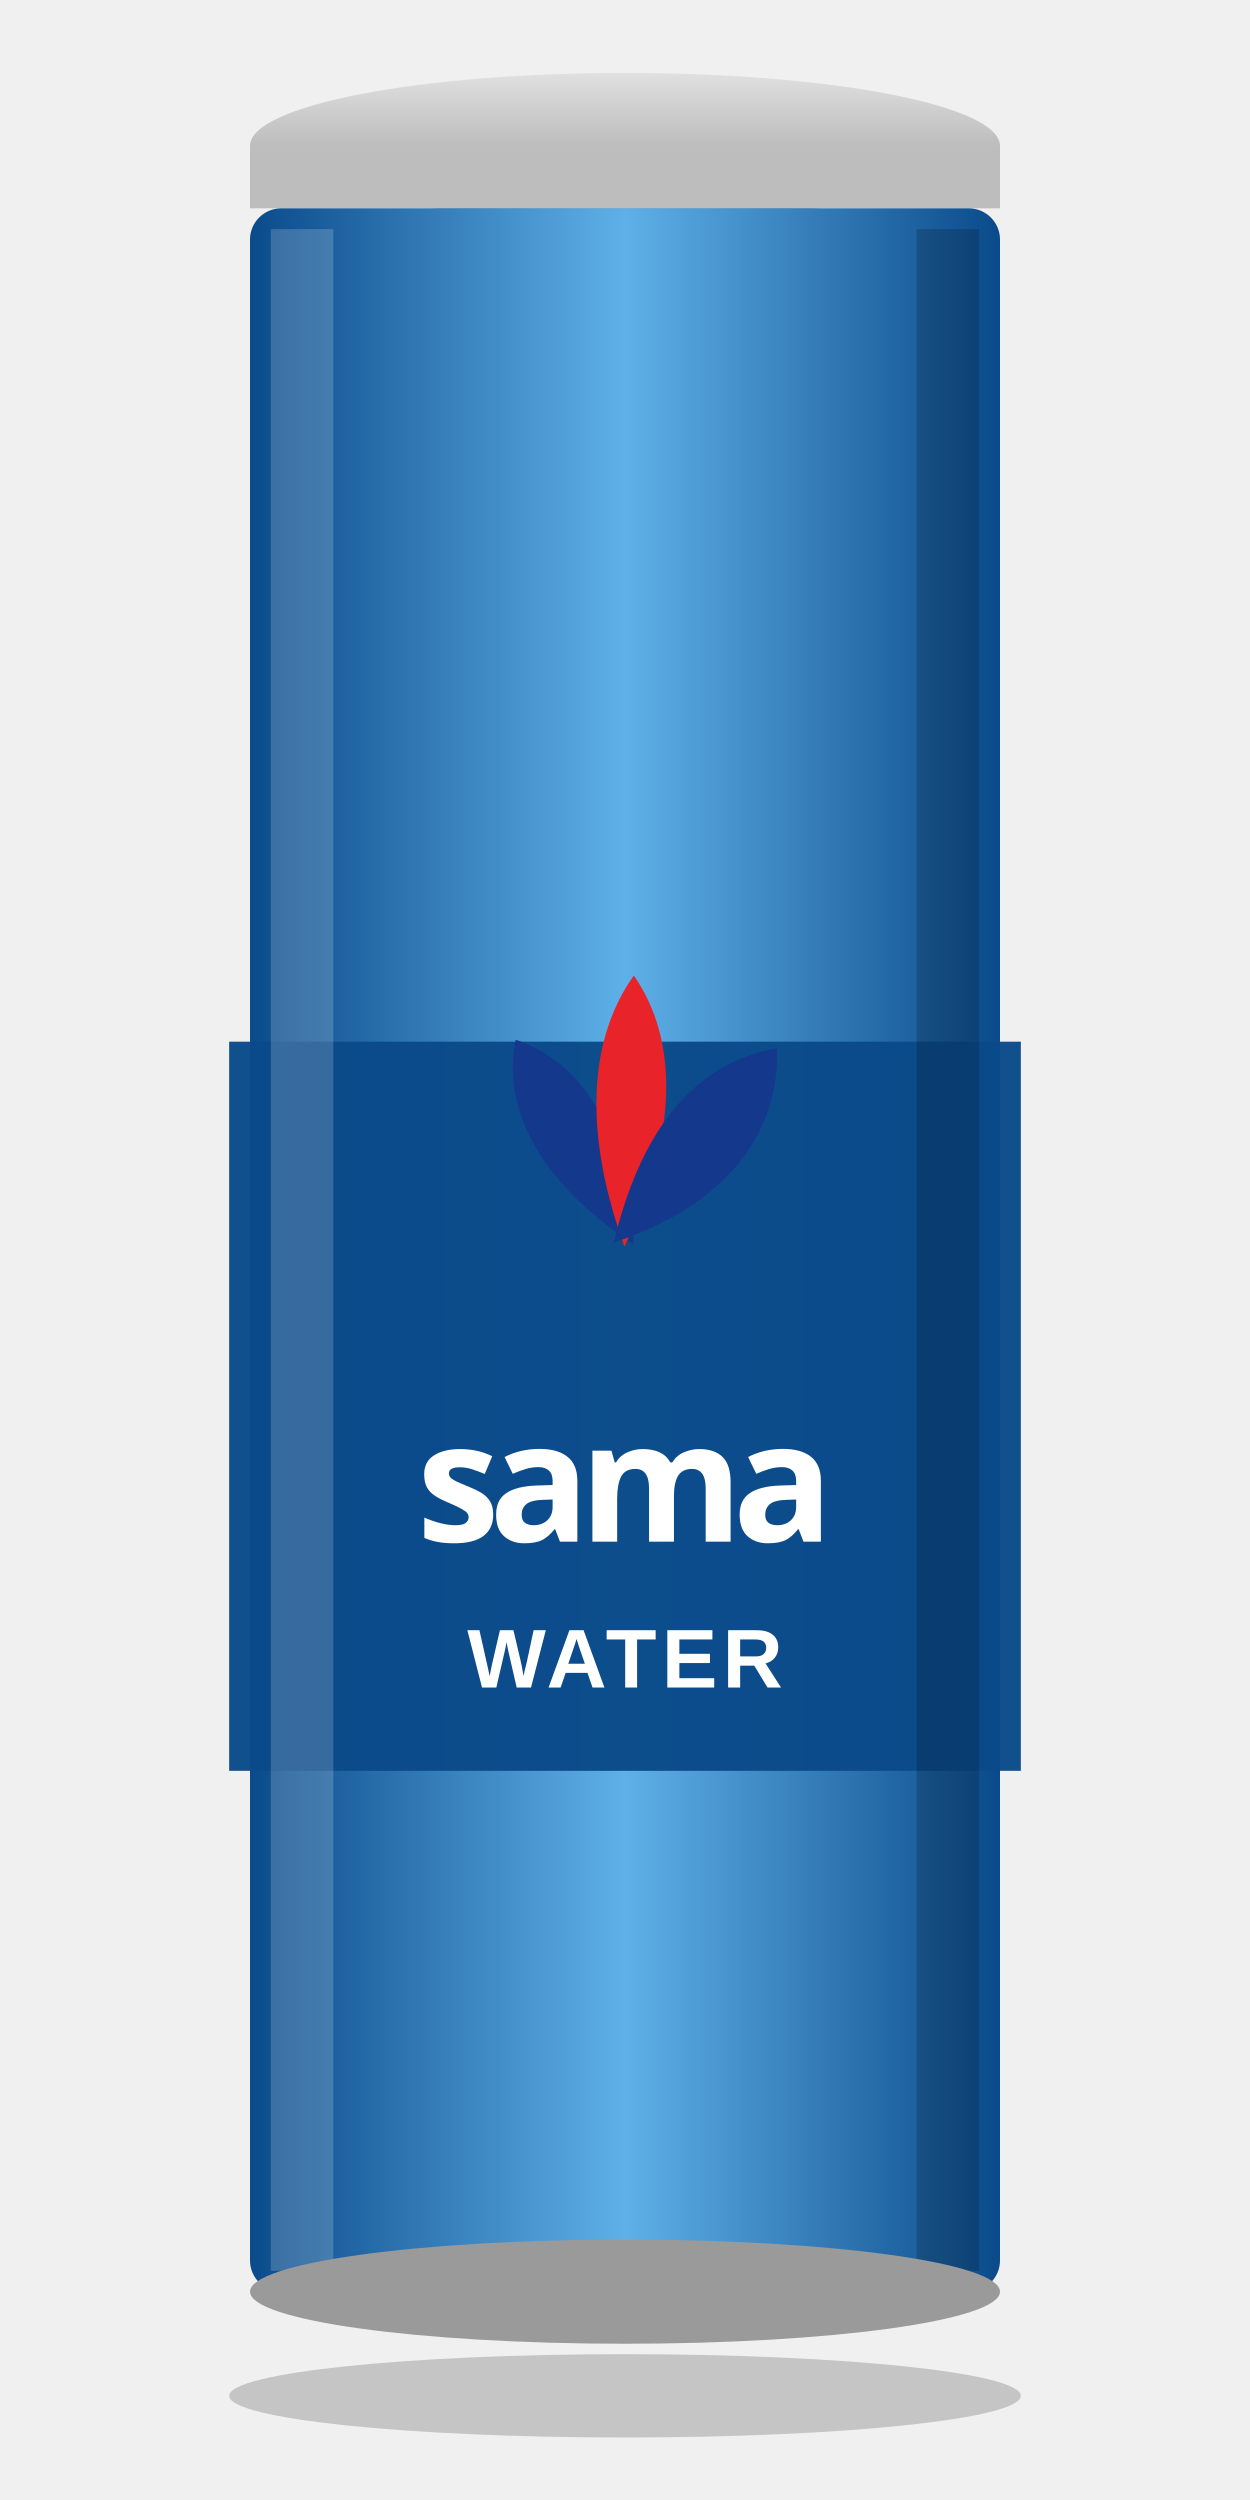
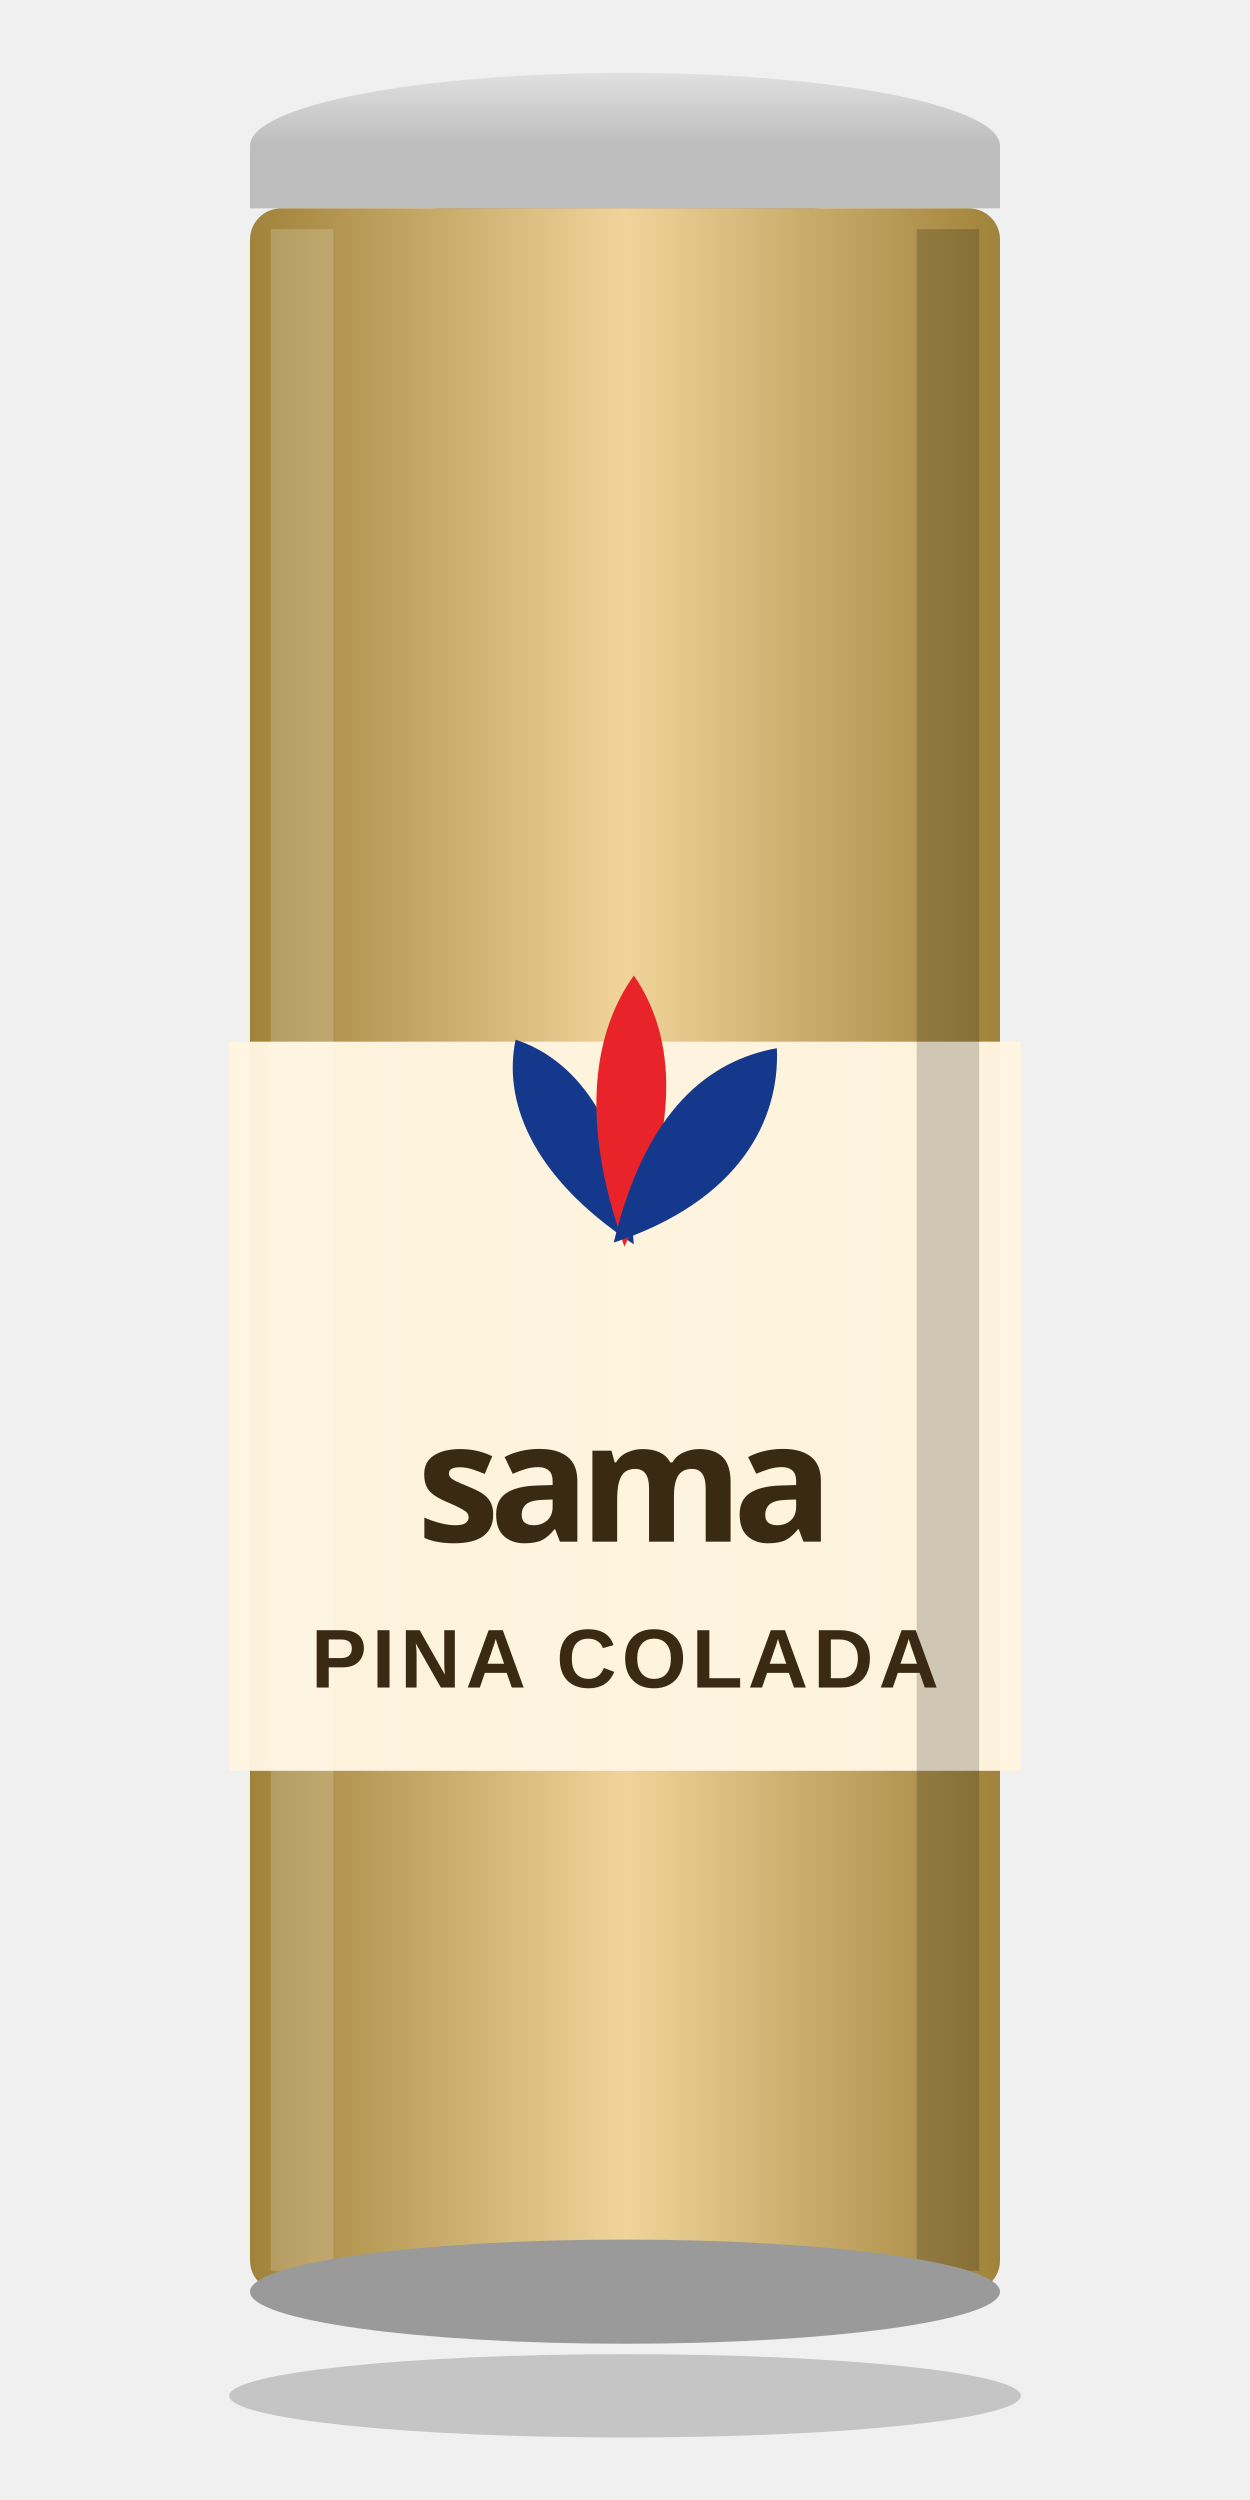
- <svg xmlns="http://www.w3.org/2000/svg" viewBox="0 0 120 240" role="img" aria-label="WATER">
+ <svg xmlns="http://www.w3.org/2000/svg" viewBox="0 0 120 240" role="img" aria-label="PINA COLADA">
  <defs>
    <linearGradient id="body" x1="0" x2="1" y1="0" y2="0">
-       <stop offset="0" stop-color="#0a4a8a" />
-       <stop offset="0.5" stop-color="#5fb0e8" />
-       <stop offset="1" stop-color="#0a4a8a" />
+       <stop offset="0" stop-color="#a0823a" />
+       <stop offset="0.5" stop-color="#f0d49a" />
+       <stop offset="1" stop-color="#a0823a" />
    </linearGradient>
    <linearGradient id="top" x1="0" x2="0" y1="0" y2="1">
      <stop offset="0" stop-color="#e0e0e0" />
      <stop offset="1" stop-color="#9a9a9a" />
    </linearGradient>
  </defs>
  <ellipse cx="60" cy="230" rx="38" ry="4" fill="#000" opacity="0.18" />
  <ellipse cx="60" cy="14" rx="36" ry="7" fill="url(#top)" />
  <rect x="24" y="14" width="72" height="6" fill="#bdbdbd" />
  <rect x="24" y="20" width="72" height="200" rx="3" fill="url(#body)" />
-   <rect x="22" y="100" width="76" height="70" fill="#0a4a8a" opacity="0.97" />
+   <rect x="22" y="100" width="76" height="70" fill="#fff5e0" opacity="0.97" />
  <rect x="26" y="22" width="6" height="196" fill="#ffffff" opacity="0.18" />
  <rect x="88" y="22" width="6" height="196" fill="#000000" opacity="0.18" />
  <g transform="translate(60,118)">
    <path transform="rotate(-30) scale(0.42)" d="M0,4 C-13,-22 -9,-40 0,-50 C9,-40 13,-22 0,4 Z" fill="#13388c" />
    <path transform="rotate(2) scale(0.42)" d="M0,4 C-12,-26 -8,-46 0,-58 C9,-46 13,-26 0,4 Z" fill="#e8232a" />
    <path transform="rotate(40) scale(0.42)" d="M0,4 C-14,-24 -10,-42 0,-54 C11,-42 16,-22 0,4 Z" fill="#13388c" />
  </g>
-   <text x="60" y="148" text-anchor="middle" font-family="Verdana, Tahoma, sans-serif" font-size="16" font-weight="800" fill="#ffffff" letter-spacing="-1">sama</text>
-   <text x="60" y="162" text-anchor="middle" font-family="Arial, sans-serif" font-size="8" font-weight="700" fill="#ffffff" letter-spacing="0.5">WATER</text>
+   <text x="60" y="148" text-anchor="middle" font-family="Verdana, Tahoma, sans-serif" font-size="16" font-weight="800" fill="#3a2a14" letter-spacing="-1">sama</text>
+   <text x="60" y="162" text-anchor="middle" font-family="Arial, sans-serif" font-size="8" font-weight="700" fill="#3a2a14" letter-spacing="0.5">PINA COLADA</text>
  <ellipse cx="60" cy="220" rx="36" ry="5" fill="#9a9a9a" />
</svg>
